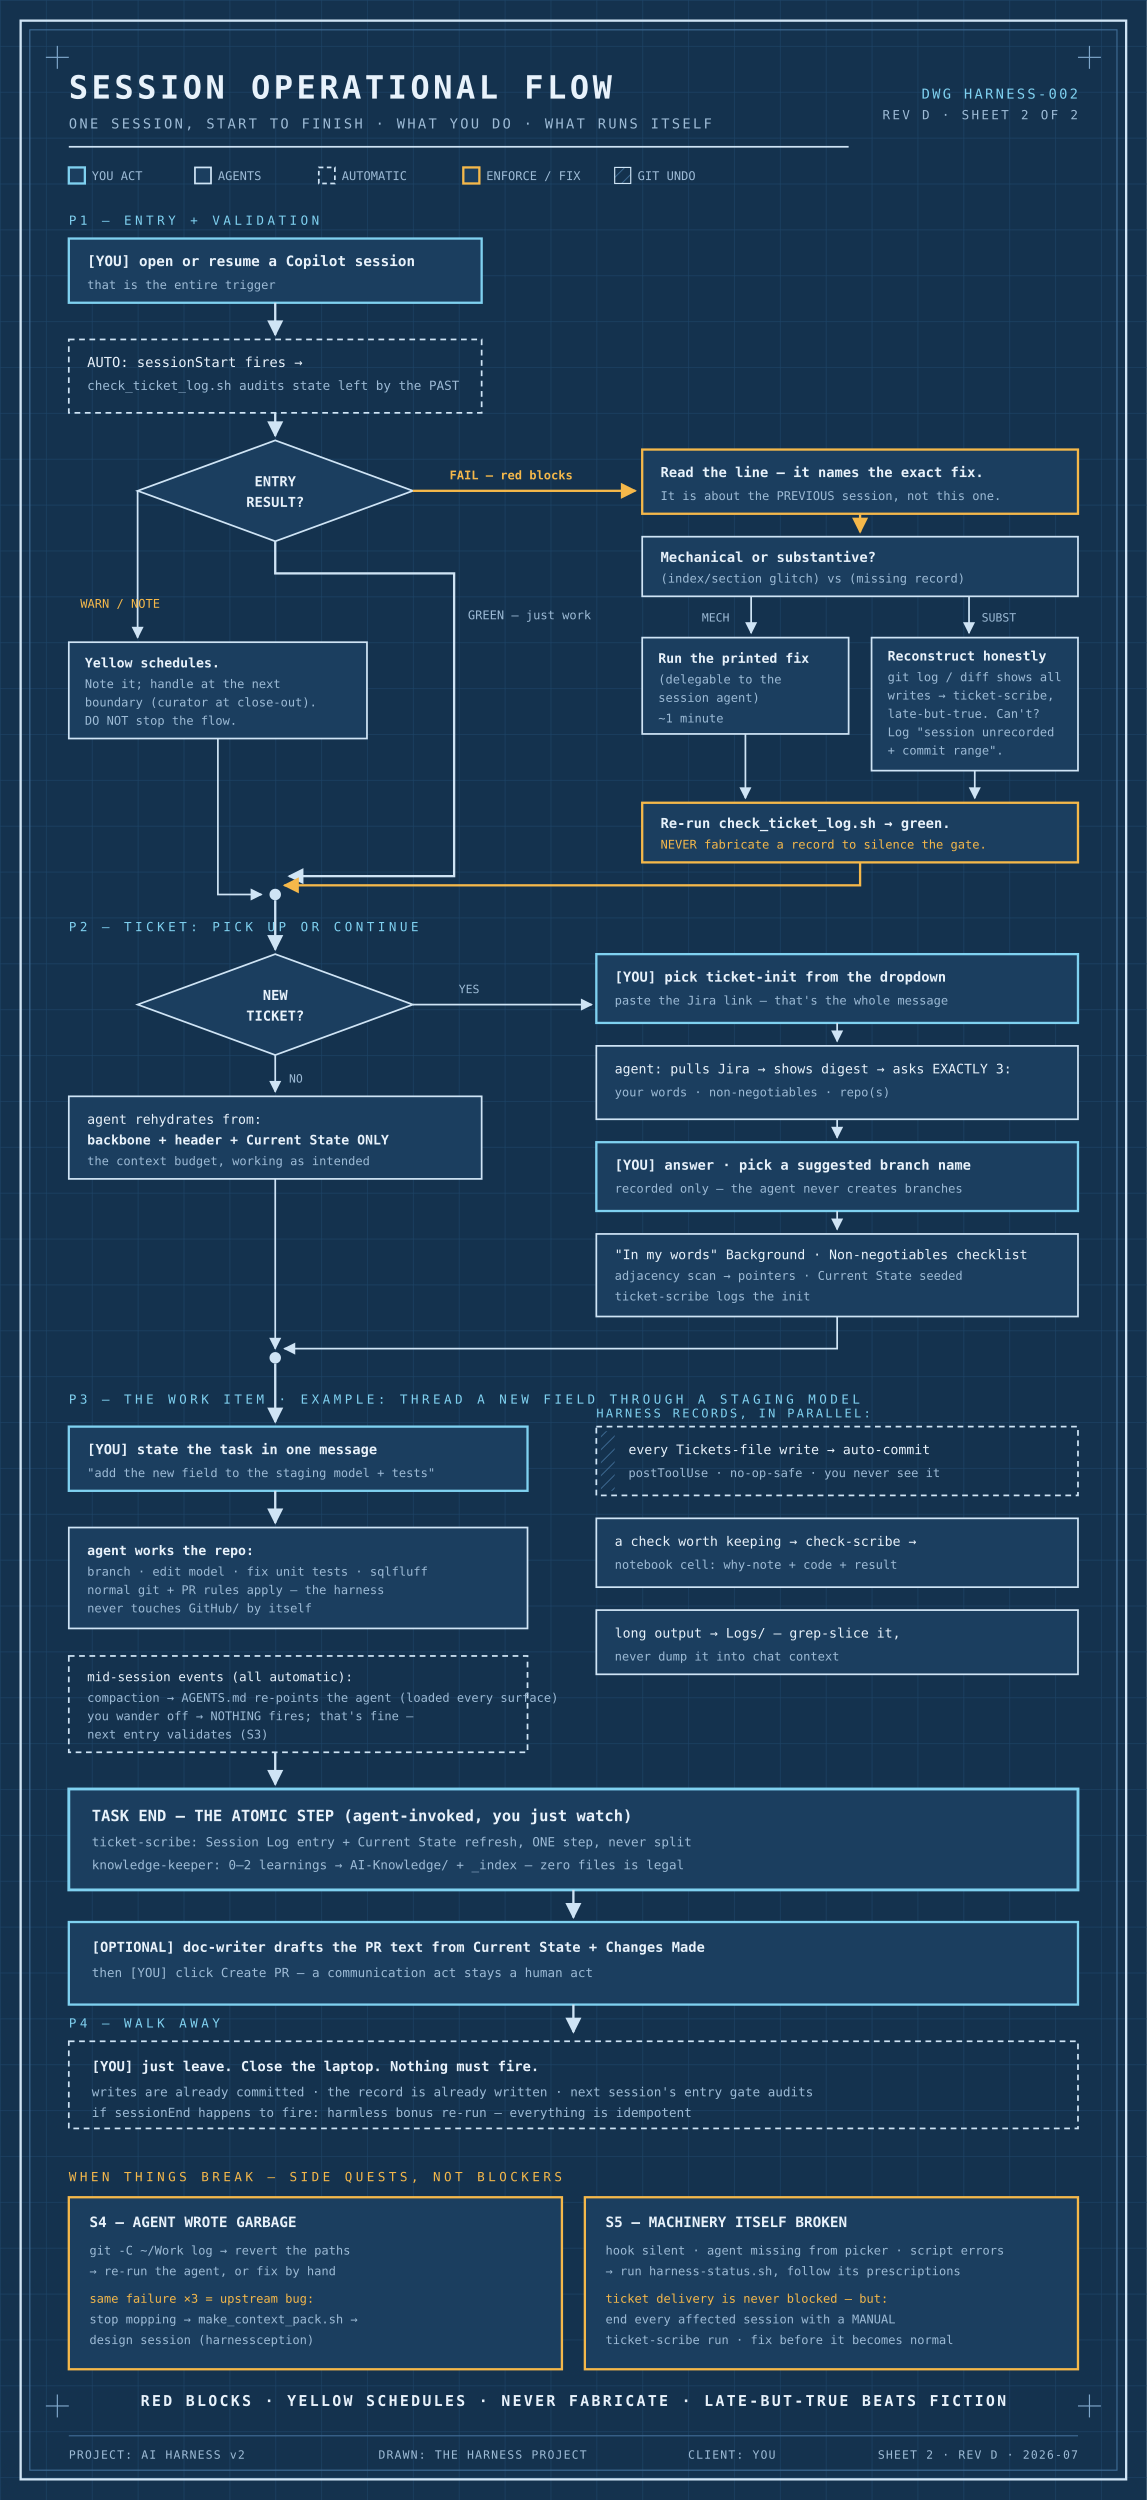
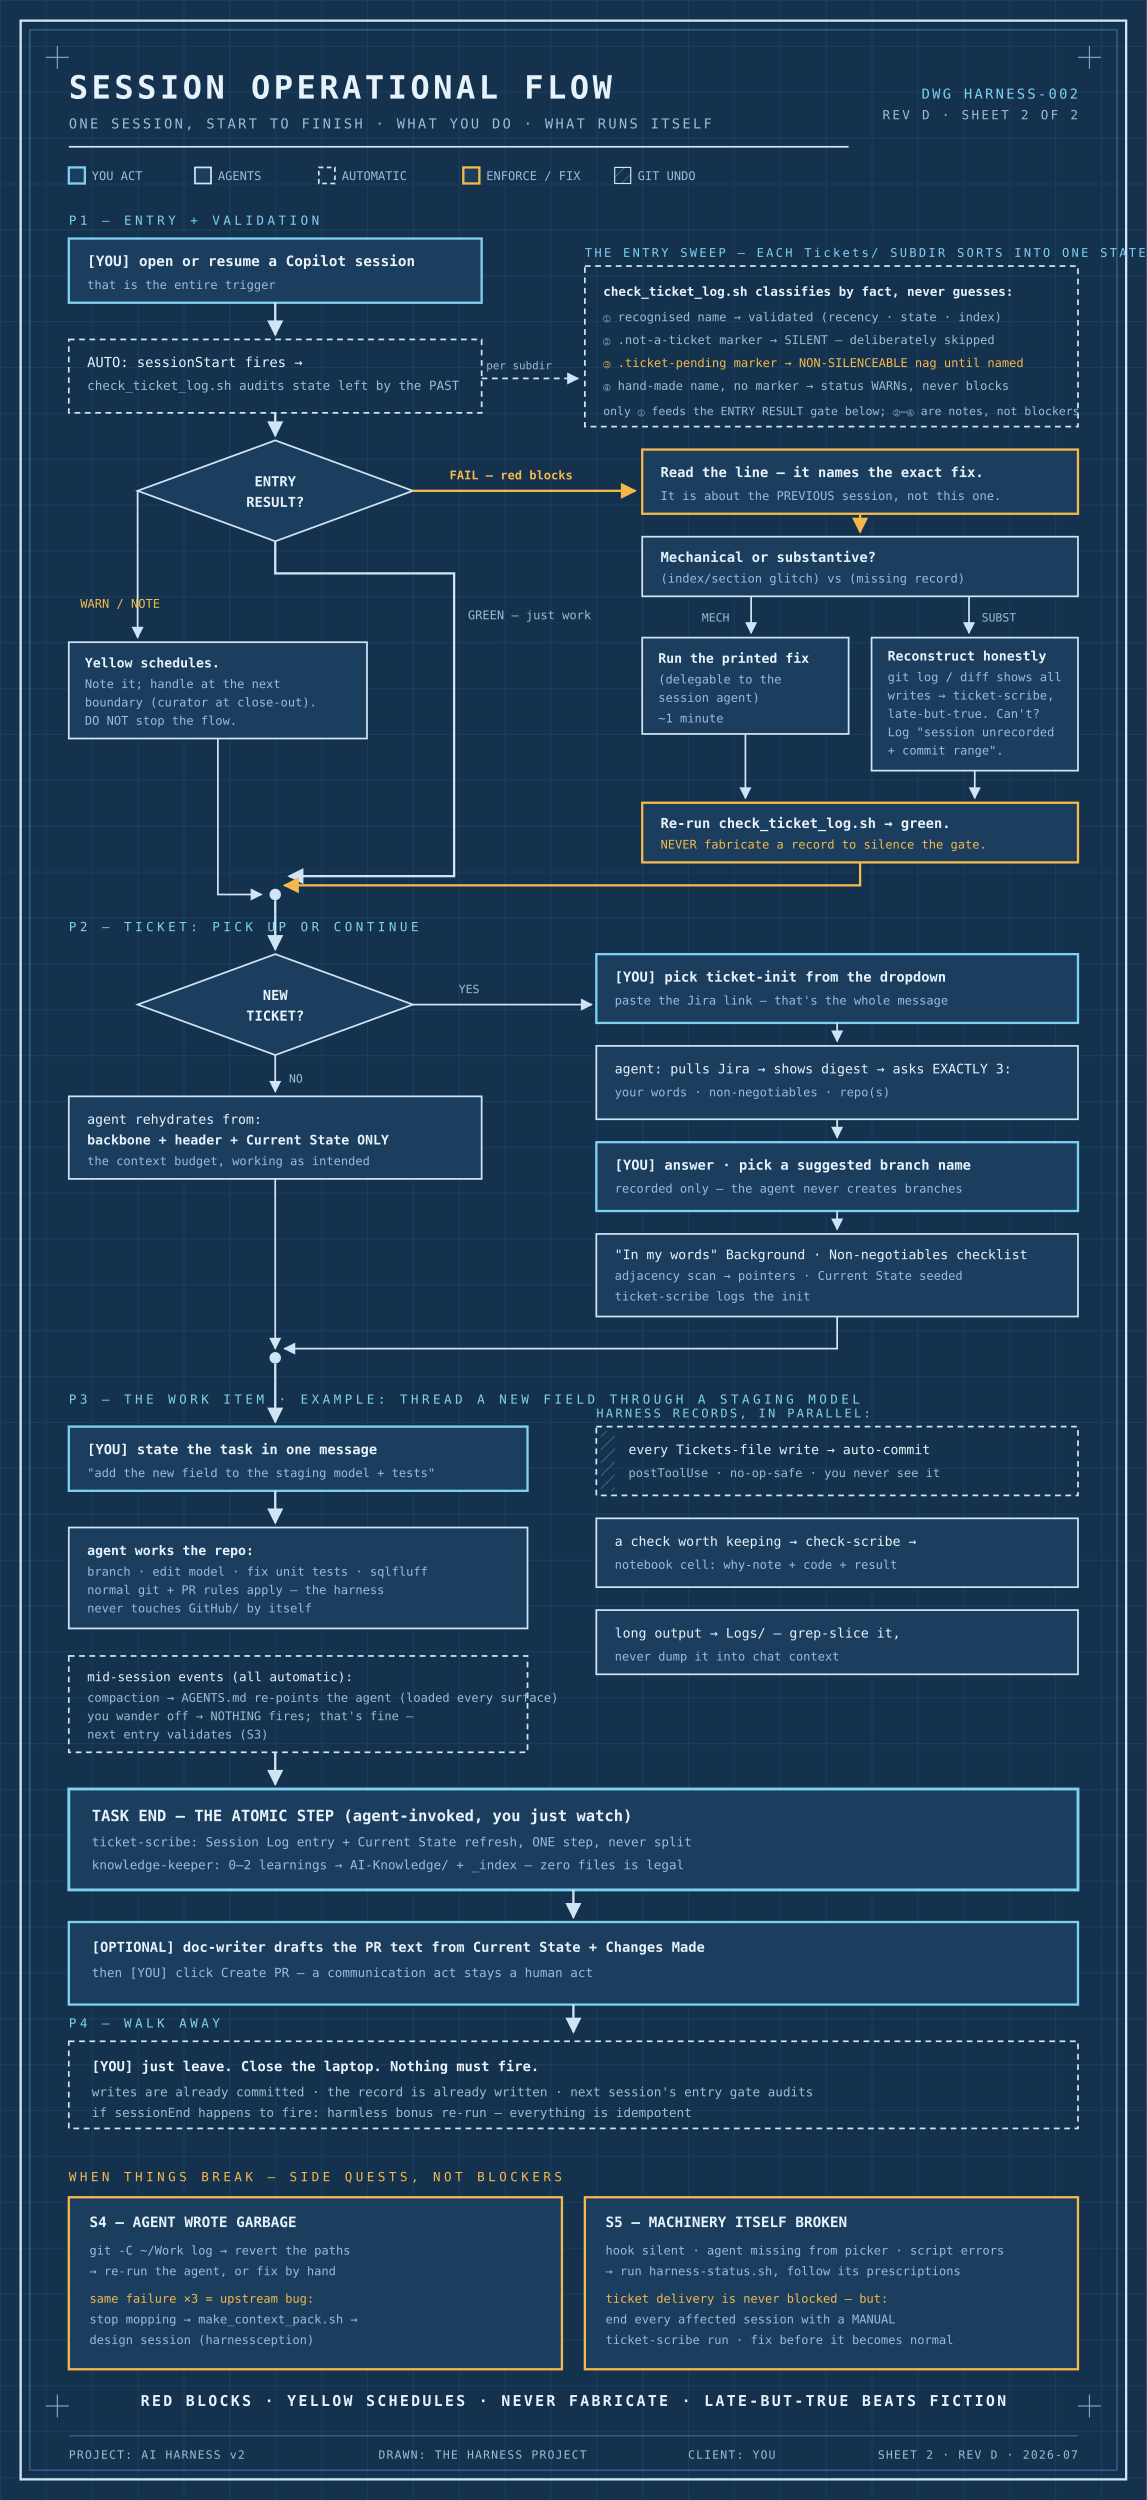
<svg xmlns="http://www.w3.org/2000/svg" width="1000" height="2180" viewBox="0 0 1000 2180" font-family="ui-monospace, SFMono-Regular, Menlo, Consolas, monospace">
  <defs>
    <pattern id="grid" width="40" height="40" patternUnits="userSpaceOnUse">
      <path d="M40 0H0V40" fill="none" stroke="#1E4568" stroke-width="1" />
    </pattern>
    <pattern id="hatch" width="8" height="8" patternUnits="userSpaceOnUse" patternTransform="rotate(45)">
      <line x1="0" y1="0" x2="0" y2="8" stroke="#3D6A94" stroke-width="1.5" />
    </pattern>
    <marker id="arw" viewBox="0 0 10 10" refX="9" refY="5" markerWidth="7" markerHeight="7" orient="auto-start-reverse">
      <path d="M0 0 L10 5 L0 10 z" fill="#CFE4F5" />
    </marker>
    <marker id="arwA" viewBox="0 0 10 10" refX="9" refY="5" markerWidth="7" markerHeight="7" orient="auto-start-reverse">
      <path d="M0 0 L10 5 L0 10 z" fill="#F5B84A" />
    </marker>
  </defs>
  <rect width="1000" height="2180" fill="#14324E" />
  <rect width="1000" height="2180" fill="url(#grid)" />
  <rect x="18" y="18" width="964" height="2144" fill="none" stroke="#CFE4F5" stroke-width="2" />
  <rect x="26" y="26" width="948" height="2128" fill="none" stroke="#3D6A94" stroke-width="1" />
  <g stroke="#7FA8CC" stroke-width="1">
    <path d="M50 40 v20 M40 50 h20" />
    <path d="M950 40 v20 M940 50 h20" />
    <path d="M50 2088 v20 M40 2098 h20" />
    <path d="M950 2088 v20 M940 2098 h20" />
  </g>
  <text x="60" y="86" fill="#E8F2FB" font-size="28" font-weight="700" letter-spacing="3">SESSION OPERATIONAL FLOW</text>
  <text x="60" y="112" fill="#9DBBD6" font-size="12" letter-spacing="2">ONE SESSION, START TO FINISH · WHAT YOU DO · WHAT RUNS ITSELF</text>
  <line x1="60" y1="128" x2="740" y2="128" stroke="#CFE4F5" stroke-width="1.5" />
  <text x="940" y="86" fill="#7FD1F0" font-size="12" letter-spacing="2" text-anchor="end">DWG HARNESS-002</text>
  <text x="940" y="104" fill="#9DBBD6" font-size="11" letter-spacing="2" text-anchor="end">REV D · SHEET 2 OF 2</text>
  <g font-size="10.5" fill="#9DBBD6">
    <rect x="60" y="146" width="14" height="14" fill="#1B3E5F" stroke="#7FD1F0" stroke-width="2" />
    <text x="80" y="157">YOU ACT</text>
    <rect x="170" y="146" width="14" height="14" fill="#1B3E5F" stroke="#CFE4F5" stroke-width="1.5" />
    <text x="190" y="157">AGENTS</text>
    <rect x="278" y="146" width="14" height="14" fill="none" stroke="#CFE4F5" stroke-width="1.5" stroke-dasharray="4 3" />
    <text x="298" y="157">AUTOMATIC</text>
    <rect x="404" y="146" width="14" height="14" fill="#1B3E5F" stroke="#F5B84A" stroke-width="2" />
    <text x="424" y="157">ENFORCE / FIX</text>
    <rect x="536" y="146" width="14" height="14" fill="url(#hatch)" stroke="#CFE4F5" stroke-width="1" />
    <text x="556" y="157">GIT UNDO</text>
  </g>
  <text x="60" y="196" fill="#7FD1F0" font-size="11" letter-spacing="3">P1 — ENTRY + VALIDATION</text>
  <rect x="60" y="208" width="360" height="56" fill="#1B3E5F" stroke="#7FD1F0" stroke-width="2" />
  <text x="76" y="232" fill="#E8F2FB" font-size="12.5" font-weight="700">[YOU] open or resume a Copilot session</text>
  <text x="76" y="252" fill="#9DBBD6" font-size="10.5">that is the entire trigger</text>
  <line x1="240" y1="264" x2="240" y2="292" stroke="#CFE4F5" stroke-width="2" marker-end="url(#arw)" />
  <rect x="60" y="296" width="360" height="64" fill="none" stroke="#CFE4F5" stroke-width="1.5" stroke-dasharray="5 4" />
  <text x="76" y="320" fill="#E8F2FB" font-size="12">AUTO: sessionStart fires →</text>
  <text x="76" y="340" fill="#9DBBD6" font-size="11">check_ticket_log.sh audits state left by the PAST</text>
  <line x1="240" y1="360" x2="240" y2="380" stroke="#CFE4F5" stroke-width="2" marker-end="url(#arw)" />
+   <text x="510" y="224" fill="#7FD1F0" font-size="10.5" letter-spacing="2">THE ENTRY SWEEP — EACH Tickets/ SUBDIR SORTS INTO ONE STATE</text>
+   <rect x="510" y="232" width="430" height="140" fill="none" stroke="#CFE4F5" stroke-width="1.5" stroke-dasharray="5 4" />
+   <text x="526" y="258" fill="#E8F2FB" font-size="11" font-weight="700">check_ticket_log.sh classifies by fact, never guesses:</text>
+   <text x="526" y="280" fill="#9DBBD6" font-size="10.5">① recognised name → validated (recency · state · index)</text>
+   <text x="526" y="300" fill="#9DBBD6" font-size="10.5">② .not-a-ticket marker → SILENT — deliberately skipped</text>
+   <text x="526" y="320" fill="#F5B84A" font-size="10.5">③ .ticket-pending marker → NON-SILENCEABLE nag until named</text>
+   <text x="526" y="340" fill="#9DBBD6" font-size="10.5">④ hand-made name, no marker → status WARNs, never blocks</text>
+   <text x="526" y="362" fill="#9DBBD6" font-size="10">only ① feeds the ENTRY RESULT gate below; ②–④ are notes, not blockers</text>
+   <line x1="420" y1="330" x2="504" y2="330" stroke="#CFE4F5" stroke-width="1.5" stroke-dasharray="5 4" marker-end="url(#arw)" />
+   <text x="424" y="322" fill="#9DBBD6" font-size="9.5">per subdir</text>
  <path d="M240 384 L360 428 L240 472 L120 428 Z" fill="#1B3E5F" stroke="#CFE4F5" stroke-width="1.5" />
  <text x="240" y="424" fill="#E8F2FB" font-size="12" font-weight="700" text-anchor="middle">ENTRY</text>
  <text x="240" y="442" fill="#E8F2FB" font-size="12" font-weight="700" text-anchor="middle">RESULT?</text>
  <path d="M240 472 V500 H396 V764 H252" fill="none" stroke="#CFE4F5" stroke-width="2" marker-end="url(#arw)" />
  <text x="408" y="540" fill="#9DBBD6" font-size="10.5">GREEN — just work</text>
  <line x1="120" y1="428" x2="120" y2="556" stroke="#CFE4F5" stroke-width="1.5" marker-end="url(#arw)" />
  <text x="70" y="530" fill="#F5B84A" font-size="10.5">WARN / NOTE</text>
  <rect x="60" y="560" width="260" height="84" fill="#1B3E5F" stroke="#CFE4F5" stroke-width="1.5" />
  <text x="74" y="582" fill="#E8F2FB" font-size="11.5" font-weight="700">Yellow schedules.</text>
  <text x="74" y="600" fill="#9DBBD6" font-size="10.5">Note it; handle at the next</text>
  <text x="74" y="616" fill="#9DBBD6" font-size="10.5">boundary (curator at close-out).</text>
  <text x="74" y="632" fill="#9DBBD6" font-size="10.5">DO NOT stop the flow.</text>
  <path d="M190 644 V780 H228" fill="none" stroke="#CFE4F5" stroke-width="1.5" marker-end="url(#arw)" />
  <line x1="360" y1="428" x2="554" y2="428" stroke="#F5B84A" stroke-width="2" marker-end="url(#arwA)" />
  <text x="392" y="418" fill="#F5B84A" font-size="10.5" font-weight="700">FAIL — red blocks</text>
  <rect x="560" y="392" width="380" height="56" fill="#1B3E5F" stroke="#F5B84A" stroke-width="2" />
  <text x="576" y="416" fill="#E8F2FB" font-size="12" font-weight="700">Read the line — it names the exact fix.</text>
  <text x="576" y="436" fill="#9DBBD6" font-size="10.5">It is about the PREVIOUS session, not this one.</text>
  <line x1="750" y1="448" x2="750" y2="464" stroke="#F5B84A" stroke-width="2" marker-end="url(#arwA)" />
  <rect x="560" y="468" width="380" height="52" fill="#1B3E5F" stroke="#CFE4F5" stroke-width="1.5" />
  <text x="576" y="490" fill="#E8F2FB" font-size="12" font-weight="700">Mechanical or substantive?</text>
  <text x="576" y="508" fill="#9DBBD6" font-size="10.5">(index/section glitch)  vs  (missing record)</text>
  <line x1="655" y1="520" x2="655" y2="552" stroke="#CFE4F5" stroke-width="1.5" marker-end="url(#arw)" />
  <text x="612" y="542" fill="#9DBBD6" font-size="10">MECH</text>
  <line x1="845" y1="520" x2="845" y2="552" stroke="#CFE4F5" stroke-width="1.5" marker-end="url(#arw)" />
  <text x="856" y="542" fill="#9DBBD6" font-size="10">SUBST</text>
  <rect x="560" y="556" width="180" height="84" fill="#1B3E5F" stroke="#CFE4F5" stroke-width="1.5" />
  <text x="574" y="578" fill="#E8F2FB" font-size="11.5" font-weight="700">Run the printed fix</text>
  <text x="574" y="596" fill="#9DBBD6" font-size="10.5">(delegable to the</text>
  <text x="574" y="612" fill="#9DBBD6" font-size="10.5">session agent)</text>
  <text x="574" y="630" fill="#9DBBD6" font-size="10.5">~1 minute</text>
  <rect x="760" y="556" width="180" height="116" fill="#1B3E5F" stroke="#CFE4F5" stroke-width="1.5" />
  <text x="774" y="576" fill="#E8F2FB" font-size="11.5" font-weight="700">Reconstruct honestly</text>
  <text x="774" y="594" fill="#9DBBD6" font-size="10.5">git log / diff shows all</text>
  <text x="774" y="610" fill="#9DBBD6" font-size="10.5">writes → ticket-scribe,</text>
  <text x="774" y="626" fill="#9DBBD6" font-size="10.5">late-but-true. Can't?</text>
  <text x="774" y="642" fill="#9DBBD6" font-size="10.5">Log "session unrecorded</text>
  <text x="774" y="658" fill="#9DBBD6" font-size="10.5">+ commit range".</text>
  <path d="M650 640 V696" fill="none" stroke="#CFE4F5" stroke-width="1.5" marker-end="url(#arw)" />
  <path d="M850 672 V696" fill="none" stroke="#CFE4F5" stroke-width="1.5" marker-end="url(#arw)" />
  <rect x="560" y="700" width="380" height="52" fill="#1B3E5F" stroke="#F5B84A" stroke-width="2" />
  <text x="576" y="722" fill="#E8F2FB" font-size="12" font-weight="700">Re-run check_ticket_log.sh → green.</text>
  <text x="576" y="740" fill="#F5B84A" font-size="10.5">NEVER fabricate a record to silence the gate.</text>
  <path d="M750 752 V772 H248" fill="none" stroke="#F5B84A" stroke-width="2" marker-end="url(#arwA)" />
  <circle cx="240" cy="780" r="5" fill="#CFE4F5" />
  <text x="60" y="812" fill="#7FD1F0" font-size="11" letter-spacing="3">P2 — TICKET: PICK UP OR CONTINUE</text>
  <line x1="240" y1="785" x2="240" y2="828" stroke="#CFE4F5" stroke-width="2" marker-end="url(#arw)" />
  <path d="M240 832 L360 876 L240 920 L120 876 Z" fill="#1B3E5F" stroke="#CFE4F5" stroke-width="1.5" />
  <text x="240" y="872" fill="#E8F2FB" font-size="12" font-weight="700" text-anchor="middle">NEW</text>
  <text x="240" y="890" fill="#E8F2FB" font-size="12" font-weight="700" text-anchor="middle">TICKET?</text>
  <line x1="360" y1="876" x2="516" y2="876" stroke="#CFE4F5" stroke-width="1.5" marker-end="url(#arw)" />
  <text x="400" y="866" fill="#9DBBD6" font-size="10">YES</text>
  <rect x="520" y="832" width="420" height="60" fill="#1B3E5F" stroke="#7FD1F0" stroke-width="2" />
  <text x="536" y="856" fill="#E8F2FB" font-size="12" font-weight="700">[YOU] pick ticket-init from the dropdown</text>
  <text x="536" y="876" fill="#9DBBD6" font-size="10.5">paste the Jira link — that's the whole message</text>
  <line x1="730" y1="892" x2="730" y2="908" stroke="#CFE4F5" stroke-width="1.5" marker-end="url(#arw)" />
  <rect x="520" y="912" width="420" height="64" fill="#1B3E5F" stroke="#CFE4F5" stroke-width="1.5" />
  <text x="536" y="936" fill="#E8F2FB" font-size="11.5">agent: pulls Jira → shows digest → asks EXACTLY 3:</text>
  <text x="536" y="956" fill="#9DBBD6" font-size="10.5">your words · non-negotiables · repo(s)</text>
  <line x1="730" y1="976" x2="730" y2="992" stroke="#CFE4F5" stroke-width="1.5" marker-end="url(#arw)" />
  <rect x="520" y="996" width="420" height="60" fill="#1B3E5F" stroke="#7FD1F0" stroke-width="2" />
  <text x="536" y="1020" fill="#E8F2FB" font-size="12" font-weight="700">[YOU] answer · pick a suggested branch name</text>
  <text x="536" y="1040" fill="#9DBBD6" font-size="10.5">recorded only — the agent never creates branches</text>
  <line x1="730" y1="1056" x2="730" y2="1072" stroke="#CFE4F5" stroke-width="1.5" marker-end="url(#arw)" />
  <rect x="520" y="1076" width="420" height="72" fill="#1B3E5F" stroke="#CFE4F5" stroke-width="1.5" />
  <text x="536" y="1098" fill="#E8F2FB" font-size="11.5">"In my words" Background · Non-negotiables checklist</text>
  <text x="536" y="1116" fill="#9DBBD6" font-size="10.5">adjacency scan → pointers · Current State seeded</text>
  <text x="536" y="1134" fill="#9DBBD6" font-size="10.5">ticket-scribe logs the init</text>
  <path d="M730 1148 V1176 H248" fill="none" stroke="#CFE4F5" stroke-width="1.5" marker-end="url(#arw)" />
  <line x1="240" y1="920" x2="240" y2="952" stroke="#CFE4F5" stroke-width="1.5" marker-end="url(#arw)" />
  <text x="252" y="944" fill="#9DBBD6" font-size="10">NO</text>
  <rect x="60" y="956" width="360" height="72" fill="#1B3E5F" stroke="#CFE4F5" stroke-width="1.5" />
  <text x="76" y="980" fill="#E8F2FB" font-size="11.5">agent rehydrates from:</text>
  <text x="76" y="998" fill="#E8F2FB" font-size="11.5" font-weight="700">backbone + header + Current State ONLY</text>
  <text x="76" y="1016" fill="#9DBBD6" font-size="10.5">the context budget, working as intended</text>
  <line x1="240" y1="1028" x2="240" y2="1176" stroke="#CFE4F5" stroke-width="1.5" marker-end="url(#arw)" />
  <circle cx="240" cy="1184" r="5" fill="#CFE4F5" />
  <text x="60" y="1224" fill="#7FD1F0" font-size="11" letter-spacing="3">P3 — THE WORK ITEM · EXAMPLE: THREAD A NEW FIELD THROUGH A STAGING MODEL</text>
  <line x1="240" y1="1189" x2="240" y2="1240" stroke="#CFE4F5" stroke-width="2" marker-end="url(#arw)" />
  <rect x="60" y="1244" width="400" height="56" fill="#1B3E5F" stroke="#7FD1F0" stroke-width="2" />
  <text x="76" y="1268" fill="#E8F2FB" font-size="12" font-weight="700">[YOU] state the task in one message</text>
  <text x="76" y="1288" fill="#9DBBD6" font-size="10.5">"add the new field to the staging model + tests"</text>
  <line x1="240" y1="1300" x2="240" y2="1328" stroke="#CFE4F5" stroke-width="2" marker-end="url(#arw)" />
  <rect x="60" y="1332" width="400" height="88" fill="#1B3E5F" stroke="#CFE4F5" stroke-width="1.5" />
  <text x="76" y="1356" fill="#E8F2FB" font-size="11.5" font-weight="700">agent works the repo:</text>
  <text x="76" y="1374" fill="#9DBBD6" font-size="10.5">branch · edit model · fix unit tests · sqlfluff</text>
  <text x="76" y="1390" fill="#9DBBD6" font-size="10.5">normal git + PR rules apply — the harness</text>
  <text x="76" y="1406" fill="#9DBBD6" font-size="10.5">never touches GitHub/ by itself</text>
  <text x="520" y="1236" fill="#7FD1F0" font-size="10.5" letter-spacing="2">HARNESS RECORDS, IN PARALLEL:</text>
  <rect x="520" y="1244" width="420" height="60" fill="none" stroke="#CFE4F5" stroke-width="1.5" stroke-dasharray="5 4" />
  <rect x="524" y="1248" width="12" height="52" fill="url(#hatch)" />
  <text x="548" y="1268" fill="#E8F2FB" font-size="11.5">every Tickets-file write → auto-commit</text>
  <text x="548" y="1288" fill="#9DBBD6" font-size="10.5">postToolUse · no-op-safe · you never see it</text>
  <rect x="520" y="1324" width="420" height="60" fill="#1B3E5F" stroke="#CFE4F5" stroke-width="1.5" />
  <text x="536" y="1348" fill="#E8F2FB" font-size="11.5">a check worth keeping → check-scribe →</text>
  <text x="536" y="1368" fill="#9DBBD6" font-size="10.5">notebook cell: why-note + code + result</text>
  <rect x="520" y="1404" width="420" height="56" fill="#1B3E5F" stroke="#CFE4F5" stroke-width="1.5" />
  <text x="536" y="1428" fill="#E8F2FB" font-size="11.5">long output → Logs/ — grep-slice it,</text>
  <text x="536" y="1448" fill="#9DBBD6" font-size="10.5">never dump it into chat context</text>
  <rect x="60" y="1444" width="400" height="84" fill="none" stroke="#CFE4F5" stroke-width="1.5" stroke-dasharray="5 4" />
  <text x="76" y="1466" fill="#E8F2FB" font-size="11">mid-session events (all automatic):</text>
  <text x="76" y="1484" fill="#9DBBD6" font-size="10.5">compaction → AGENTS.md re-points the agent (loaded every surface)</text>
  <text x="76" y="1500" fill="#9DBBD6" font-size="10.5">you wander off → NOTHING fires; that's fine —</text>
  <text x="76" y="1516" fill="#9DBBD6" font-size="10.5">next entry validates (S3)</text>
  <line x1="240" y1="1528" x2="240" y2="1556" stroke="#CFE4F5" stroke-width="2" marker-end="url(#arw)" />
  <rect x="60" y="1560" width="880" height="88" fill="#1B3E5F" stroke="#7FD1F0" stroke-width="2.5" />
  <text x="80" y="1588" fill="#E8F2FB" font-size="13.5" font-weight="700">TASK END — THE ATOMIC STEP (agent-invoked, you just watch)</text>
  <text x="80" y="1610" fill="#9DBBD6" font-size="11">ticket-scribe: Session Log entry + Current State refresh, ONE step, never split</text>
  <text x="80" y="1630" fill="#9DBBD6" font-size="11">knowledge-keeper: 0–2 learnings → AI-Knowledge/ + _index — zero files is legal</text>
  <line x1="500" y1="1648" x2="500" y2="1672" stroke="#CFE4F5" stroke-width="2" marker-end="url(#arw)" />
  <rect x="60" y="1676" width="880" height="72" fill="#1B3E5F" stroke="#7FD1F0" stroke-width="2" />
  <text x="80" y="1702" fill="#E8F2FB" font-size="12" font-weight="700">[OPTIONAL] doc-writer drafts the PR text from Current State + Changes Made</text>
  <text x="80" y="1724" fill="#9DBBD6" font-size="11">then [YOU] click Create PR — a communication act stays a human act</text>
  <line x1="500" y1="1748" x2="500" y2="1772" stroke="#CFE4F5" stroke-width="2" marker-end="url(#arw)" />
  <text x="60" y="1768" fill="#7FD1F0" font-size="11" letter-spacing="3">P4 — WALK AWAY</text>
  <rect x="60" y="1780" width="880" height="76" fill="none" stroke="#CFE4F5" stroke-width="1.5" stroke-dasharray="5 4" />
  <text x="80" y="1806" fill="#E8F2FB" font-size="12" font-weight="700">[YOU] just leave. Close the laptop. Nothing must fire.</text>
  <text x="80" y="1828" fill="#9DBBD6" font-size="11">writes are already committed · the record is already written · next session's entry gate audits</text>
  <text x="80" y="1846" fill="#9DBBD6" font-size="11">if sessionEnd happens to fire: harmless bonus re-run — everything is idempotent</text>
  <text x="60" y="1902" fill="#F5B84A" font-size="11" letter-spacing="3">WHEN THINGS BREAK — SIDE QUESTS, NOT BLOCKERS</text>
  <rect x="60" y="1916" width="430" height="150" fill="#1B3E5F" stroke="#F5B84A" stroke-width="2" />
  <text x="78" y="1942" fill="#E8F2FB" font-size="12.5" font-weight="700">S4 — AGENT WROTE GARBAGE</text>
  <text x="78" y="1966" fill="#9DBBD6" font-size="10.5">git -C ~/Work log → revert the paths</text>
  <text x="78" y="1984" fill="#9DBBD6" font-size="10.5">→ re-run the agent, or fix by hand</text>
  <text x="78" y="2008" fill="#F5B84A" font-size="10.5">same failure ×3 = upstream bug:</text>
  <text x="78" y="2026" fill="#9DBBD6" font-size="10.5">stop mopping → make_context_pack.sh →</text>
  <text x="78" y="2044" fill="#9DBBD6" font-size="10.5">design session (harnessception)</text>
  <rect x="510" y="1916" width="430" height="150" fill="#1B3E5F" stroke="#F5B84A" stroke-width="2" />
  <text x="528" y="1942" fill="#E8F2FB" font-size="12.5" font-weight="700">S5 — MACHINERY ITSELF BROKEN</text>
  <text x="528" y="1966" fill="#9DBBD6" font-size="10.5">hook silent · agent missing from picker · script errors</text>
  <text x="528" y="1984" fill="#9DBBD6" font-size="10.5">→ run harness-status.sh, follow its prescriptions</text>
  <text x="528" y="2008" fill="#F5B84A" font-size="10.5">ticket delivery is never blocked — but:</text>
  <text x="528" y="2026" fill="#9DBBD6" font-size="10.5">end every affected session with a MANUAL</text>
  <text x="528" y="2044" fill="#9DBBD6" font-size="10.5">ticket-scribe run · fix before it becomes normal</text>
  <text x="500" y="2098" fill="#E8F2FB" font-size="13" font-weight="700" letter-spacing="2" text-anchor="middle">RED BLOCKS · YELLOW SCHEDULES · NEVER FABRICATE · LATE-BUT-TRUE BEATS FICTION</text>
  <g font-size="10" fill="#9DBBD6" letter-spacing="1">
    <line x1="60" y1="2124" x2="940" y2="2124" stroke="#3D6A94" stroke-width="1" />
    <text x="60" y="2144">PROJECT: AI HARNESS v2</text>
    <text x="330" y="2144">DRAWN: THE HARNESS PROJECT</text>
    <text x="600" y="2144">CLIENT: YOU</text>
    <text x="940" y="2144" text-anchor="end">SHEET 2 · REV D · 2026-07</text>
  </g>
</svg>
